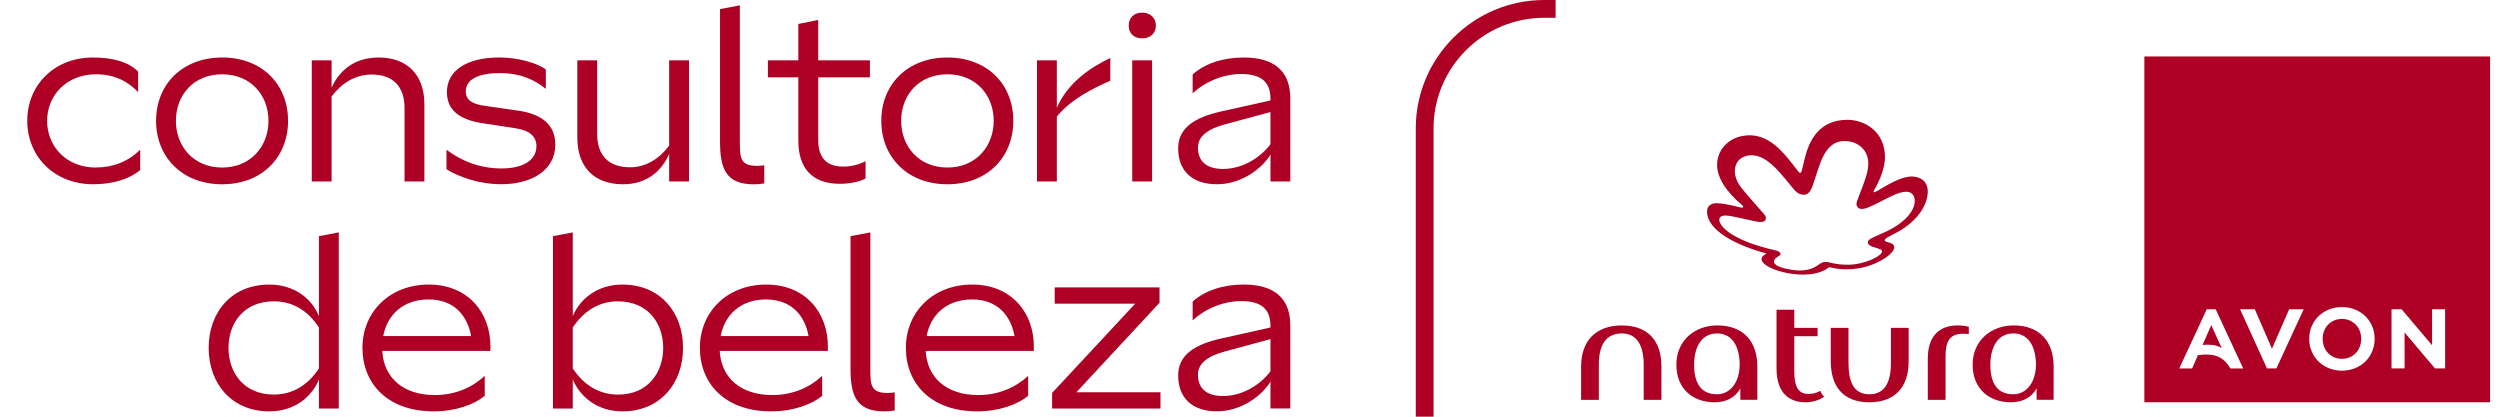
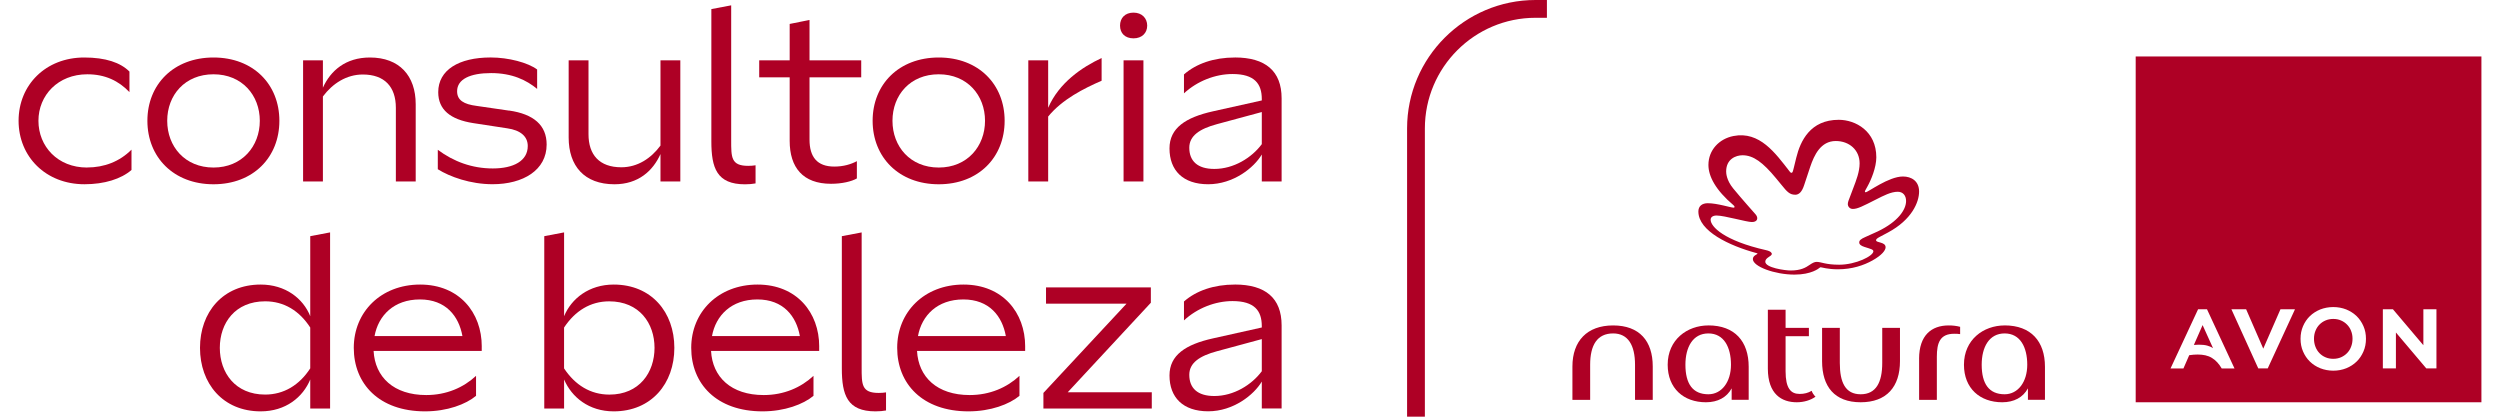
<svg xmlns="http://www.w3.org/2000/svg" width="192" height="32" viewBox="0 0 192 32" fill="none">
-   <path d="M7.353 12.867C5.087 12.867 3.618 11.236 3.618 9.277C3.618 7.318 5.122 5.705 7.371 5.705C8.743 5.705 9.783 6.208 10.609 7.073V5.497C9.917 4.805 8.782 4.416 7.134 4.416C4.181 4.416 2.094 6.519 2.094 9.275C2.094 12.031 4.181 14.15 7.153 14.15C8.689 14.15 9.964 13.745 10.766 13.055V11.493C9.861 12.402 8.679 12.863 7.353 12.863V12.867Z" fill="#AE0025" />
-   <path d="M17.064 4.416C14.002 4.416 11.987 6.482 11.987 9.277C11.987 12.072 13.999 14.152 17.064 14.152C20.129 14.152 22.123 12.068 22.123 9.277C22.123 6.486 20.129 4.416 17.064 4.416ZM17.064 12.867C14.871 12.867 13.509 11.252 13.509 9.277C13.509 7.302 14.871 5.705 17.064 5.705C19.258 5.705 20.619 7.32 20.619 9.277C20.619 11.234 19.258 12.867 17.064 12.867Z" fill="#AE0025" />
-   <path d="M29.077 4.416C27.209 4.416 26.049 5.432 25.466 6.735V4.634H23.944V13.936H25.466V7.409C26.212 6.41 27.281 5.722 28.531 5.722C30.199 5.722 31.068 6.665 31.068 8.278V13.936H32.593V8.006C32.593 5.813 31.34 4.416 29.075 4.416H29.077Z" fill="#AE0025" />
-   <path d="M39.763 8.496L37.276 8.134C36.279 8.006 35.773 7.697 35.773 7.009C35.773 6.082 36.77 5.613 38.385 5.613C39.999 5.613 41.103 6.154 41.919 6.828V5.337C41.211 4.809 39.727 4.414 38.35 4.414C35.903 4.414 34.323 5.376 34.323 7.079C34.323 8.42 35.25 9.18 37.007 9.454L39.618 9.854C40.652 9.998 41.198 10.488 41.198 11.213C41.198 12.356 40.109 12.937 38.514 12.937C36.92 12.937 35.505 12.41 34.29 11.504V12.997C35.217 13.578 36.79 14.148 38.496 14.148C40.852 14.148 42.648 13.061 42.648 11.102C42.648 9.615 41.651 8.762 39.767 8.49L39.763 8.496Z" fill="#AE0025" />
-   <path d="M51.392 4.634V11.18C50.669 12.159 49.635 12.847 48.385 12.847C46.698 12.847 45.864 11.887 45.864 10.309V4.634H44.339V10.562C44.339 12.739 45.536 14.152 47.857 14.152C49.688 14.152 50.813 13.12 51.392 11.833V13.936H52.916V4.634H51.392Z" fill="#AE0025" />
-   <path d="M66.809 5.94V4.634H62.838V1.532L61.313 1.839V4.632H58.974V5.938H61.313V10.816C61.313 12.865 62.331 14.115 64.488 14.115C65.334 14.115 66.074 13.936 66.475 13.703V12.377C66.018 12.62 65.439 12.793 64.741 12.793C63.419 12.793 62.838 12.049 62.838 10.725V5.94H66.809Z" fill="#AE0025" />
-   <path d="M72.764 4.416C69.699 4.416 67.684 6.482 67.684 9.277C67.684 12.072 69.697 14.152 72.764 14.152C75.831 14.152 77.822 12.068 77.822 9.277C77.822 6.486 75.826 4.416 72.764 4.416ZM72.764 12.867C70.57 12.867 69.209 11.252 69.209 9.277C69.209 7.302 70.57 5.705 72.764 5.705C74.957 5.705 76.317 7.32 76.317 9.277C76.317 11.234 74.957 12.867 72.764 12.867Z" fill="#AE0025" />
-   <path d="M81.165 8.278V4.634H79.641V13.936H81.165V8.95C82.247 7.625 83.919 6.789 85.27 6.2V4.457C83.748 5.166 81.997 6.36 81.165 8.278Z" fill="#AE0025" />
-   <path d="M87.719 0.97C87.066 0.97 86.685 1.386 86.685 1.967C86.685 2.548 87.066 2.945 87.719 2.945C88.372 2.945 88.772 2.529 88.772 1.967C88.772 1.405 88.372 0.97 87.719 0.97ZM86.957 4.634V13.936H88.481V4.634H86.957Z" fill="#AE0025" />
-   <path d="M95.505 4.416C93.896 4.416 92.541 4.886 91.596 5.716V7.168C92.613 6.227 93.999 5.685 95.324 5.685C97.011 5.685 97.573 6.428 97.573 7.607V7.714L93.82 8.55C91.717 9.02 90.484 9.835 90.484 11.396C90.484 13.081 91.515 14.15 93.456 14.15C95.396 14.15 96.974 12.882 97.573 11.866V13.934H99.095V7.551C99.095 5.45 97.845 4.414 95.505 4.414V4.416ZM97.573 11.071C96.792 12.121 95.415 12.974 93.927 12.974C92.621 12.974 92.004 12.356 92.004 11.343C92.004 10.437 92.784 9.893 94.146 9.53L97.573 8.604V11.071Z" fill="#AE0025" />
-   <path d="M58.694 12.694V14.086C58.459 14.13 58.191 14.155 57.88 14.155C56.803 14.155 56.154 13.841 55.779 13.273C55.404 12.707 55.299 11.88 55.299 10.857V0.698L56.821 0.41V10.762C56.821 12.086 56.809 12.737 58.131 12.737C58.343 12.737 58.527 12.721 58.691 12.694H58.694Z" fill="#AE0025" />
-   <path d="M24.494 18.138V24.284C23.95 22.923 22.591 21.854 20.685 21.854C17.785 21.854 16.026 23.975 16.026 26.715C16.026 29.454 17.785 31.592 20.685 31.592C22.609 31.592 23.931 30.503 24.494 29.145V31.374H26.018V17.848L24.494 18.138ZM24.494 28.29C23.66 29.578 22.463 30.303 21.031 30.303C18.727 30.303 17.548 28.616 17.548 26.713C17.548 24.809 18.727 23.141 21.031 23.141C22.481 23.141 23.66 23.866 24.494 25.154V28.29Z" fill="#AE0025" />
-   <path d="M37.666 26.604C37.666 24.012 35.944 21.854 32.932 21.854C29.921 21.854 27.837 23.957 27.837 26.715C27.837 29.473 29.777 31.592 33.312 31.592C35.015 31.592 36.446 31.05 37.227 30.4V28.865C36.267 29.761 34.955 30.34 33.404 30.34C30.902 30.34 29.468 28.962 29.359 26.95H37.664V26.604H37.666ZM29.433 25.808C29.721 24.229 30.92 22.997 32.916 22.997C34.912 22.997 35.907 24.284 36.181 25.808H29.433Z" fill="#AE0025" />
-   <path d="M47.798 21.854C45.913 21.854 44.551 22.923 43.989 24.284V17.848L42.467 18.138V31.374H43.989V29.145C44.57 30.505 45.894 31.592 47.798 31.592C50.7 31.592 52.457 29.45 52.457 26.715C52.457 23.979 50.7 21.854 47.798 21.854ZM47.47 30.305C46.02 30.305 44.842 29.58 43.987 28.293V25.155C44.84 23.868 46.018 23.143 47.452 23.143C49.771 23.143 50.934 24.83 50.934 26.715C50.934 28.599 49.773 30.305 47.47 30.305Z" fill="#AE0025" />
-   <path d="M82.669 30.124L89.052 23.25V22.072H81V23.322H87.184L80.801 30.177V31.374H89.124V30.124H82.667H82.669Z" fill="#AE0025" />
-   <path d="M63.581 26.604C63.581 24.012 61.859 21.854 58.848 21.854C55.837 21.854 53.752 23.957 53.752 26.715C53.752 29.473 55.693 31.592 59.227 31.592C60.93 31.592 62.362 31.05 63.143 30.4V28.865C62.183 29.761 60.871 30.34 59.32 30.34C56.817 30.34 55.384 28.962 55.274 26.95H63.579V26.604H63.581ZM55.349 25.808C55.637 24.229 56.836 22.997 58.831 22.997C60.827 22.997 61.822 24.284 62.096 25.808H55.349Z" fill="#AE0025" />
-   <path d="M79.4 26.604C79.4 24.012 77.678 21.854 74.667 21.854C71.655 21.854 69.571 23.957 69.571 26.715C69.571 29.473 71.511 31.592 75.046 31.592C76.749 31.592 78.181 31.05 78.961 30.4V28.865C78.001 29.761 76.689 30.34 75.138 30.34C72.636 30.34 71.202 28.962 71.093 26.95H79.398V26.604H79.4ZM71.167 25.808C71.456 24.229 72.654 22.997 74.65 22.997C76.646 22.997 77.641 24.284 77.915 25.808H71.167Z" fill="#AE0025" />
-   <path d="M95.505 21.854C93.896 21.854 92.541 22.323 91.596 23.154V24.606C92.613 23.664 93.999 23.123 95.324 23.123C97.011 23.123 97.573 23.866 97.573 25.044V25.151L93.82 25.988C91.717 26.457 90.484 27.273 90.484 28.834C90.484 30.519 91.515 31.588 93.456 31.588C95.396 31.588 96.974 30.319 97.573 29.304V31.372H99.095V24.989C99.095 22.888 97.845 21.852 95.505 21.852V21.854ZM97.573 28.511C96.792 29.561 95.415 30.414 93.927 30.414C92.621 30.414 92.004 29.796 92.004 28.783C92.004 27.876 92.784 27.333 94.146 26.97L97.573 26.043V28.511Z" fill="#AE0025" />
-   <path d="M68.714 30.132V31.524C68.479 31.567 68.212 31.592 67.9 31.592C66.823 31.592 66.174 31.279 65.8 30.711C65.425 30.144 65.32 29.318 65.32 28.294V18.138L66.842 17.85V28.202C66.842 29.526 66.829 30.177 68.152 30.177C68.364 30.177 68.547 30.161 68.712 30.134L68.714 30.132Z" fill="#AE0025" />
-   <path d="M169.826 24.966L169.157 26.49C169.299 26.478 169.427 26.472 169.546 26.472C169.791 26.472 170.006 26.494 170.181 26.542C170.36 26.589 170.508 26.655 170.628 26.739L169.826 24.966ZM181.227 25.403C181.155 25.219 181.052 25.061 180.916 24.925C180.786 24.793 180.636 24.69 180.45 24.61C180.277 24.534 180.08 24.494 179.863 24.494C179.647 24.494 179.443 24.535 179.27 24.61C179.085 24.688 178.935 24.793 178.805 24.925C178.675 25.055 178.572 25.213 178.494 25.407C178.418 25.596 178.38 25.8 178.38 26.014C178.38 26.229 178.418 26.439 178.494 26.634C178.57 26.83 178.673 26.989 178.805 27.125C178.937 27.261 179.093 27.368 179.27 27.442C179.443 27.518 179.645 27.557 179.863 27.557C180.082 27.557 180.277 27.516 180.45 27.442C180.626 27.366 180.784 27.259 180.916 27.125C181.052 26.987 181.159 26.822 181.227 26.637C181.303 26.447 181.34 26.237 181.34 26.014C181.34 25.792 181.303 25.596 181.227 25.405V25.403ZM181.227 25.403C181.155 25.219 181.052 25.061 180.916 24.925C180.786 24.793 180.636 24.69 180.45 24.61C180.277 24.534 180.08 24.494 179.863 24.494C179.647 24.494 179.443 24.535 179.27 24.61C179.085 24.688 178.935 24.793 178.805 24.925C178.675 25.055 178.572 25.213 178.494 25.407C178.418 25.596 178.38 25.8 178.38 26.014C178.38 26.229 178.418 26.439 178.494 26.634C178.57 26.83 178.673 26.989 178.805 27.125C178.937 27.261 179.093 27.368 179.27 27.442C179.443 27.518 179.645 27.557 179.863 27.557C180.082 27.557 180.277 27.516 180.45 27.442C180.626 27.366 180.784 27.259 180.916 27.125C181.052 26.987 181.159 26.822 181.227 26.637C181.303 26.447 181.34 26.237 181.34 26.014C181.34 25.792 181.303 25.596 181.227 25.405V25.403ZM164.687 4.338V30.894H191.239V4.338H164.687ZM171.295 28.299C171.186 28.113 171.07 27.953 170.945 27.819C170.819 27.685 170.685 27.576 170.537 27.485C170.387 27.392 170.222 27.331 170.043 27.289C169.863 27.248 169.664 27.228 169.449 27.228C169.346 27.228 169.243 27.232 169.134 27.24C169.029 27.246 168.914 27.259 168.799 27.279L168.354 28.299H167.363L169.478 23.753H170.164L172.277 28.299H171.293H171.295ZM176.893 23.815L174.827 28.294H174.104L174.092 28.27L172.039 23.753H173.169L174.486 26.776L175.806 23.753H176.918L176.889 23.817L176.893 23.815ZM182.181 26.991C182.051 27.294 181.876 27.557 181.655 27.767C181.435 27.983 181.167 28.157 180.86 28.282C180.549 28.406 180.214 28.468 179.863 28.468C179.513 28.468 179.171 28.404 178.865 28.282C178.553 28.157 178.286 27.983 178.065 27.767C177.845 27.553 177.67 27.294 177.54 26.991C177.41 26.698 177.349 26.371 177.349 26.018C177.349 25.666 177.412 25.345 177.54 25.05C177.67 24.748 177.843 24.496 178.065 24.278C178.288 24.064 178.556 23.891 178.865 23.765C179.173 23.646 179.509 23.582 179.863 23.582C180.218 23.582 180.549 23.646 180.856 23.765C181.165 23.891 181.431 24.064 181.655 24.278C181.878 24.498 182.051 24.75 182.181 25.05C182.31 25.345 182.372 25.67 182.372 26.018C182.372 26.367 182.31 26.698 182.181 26.991ZM187.785 28.294H187.013L186.996 28.282L184.673 25.535V28.294H183.67V23.753H184.446L184.459 23.769L186.782 26.513V23.753H187.785V28.294ZM180.916 24.925C180.786 24.793 180.636 24.69 180.45 24.61C180.277 24.534 180.08 24.494 179.863 24.494C179.647 24.494 179.443 24.535 179.27 24.61C179.085 24.688 178.935 24.793 178.805 24.925C178.675 25.055 178.572 25.213 178.494 25.407C178.418 25.596 178.38 25.8 178.38 26.014C178.38 26.229 178.418 26.439 178.494 26.634C178.57 26.83 178.673 26.989 178.805 27.125C178.937 27.261 179.093 27.368 179.27 27.442C179.443 27.518 179.645 27.557 179.863 27.557C180.082 27.557 180.277 27.516 180.45 27.442C180.626 27.366 180.784 27.259 180.916 27.125C181.052 26.987 181.159 26.822 181.227 26.637C181.303 26.447 181.34 26.237 181.34 26.014C181.34 25.792 181.303 25.596 181.227 25.405C181.155 25.221 181.052 25.063 180.916 24.927V24.925Z" fill="#AE0025" />
-   <path d="M124.553 24.993C122.551 24.993 121.429 26.194 121.429 28.144V30.709H122.79V28.01C122.79 26.515 123.324 25.607 124.553 25.607C125.703 25.607 126.236 26.515 126.236 28.01V30.709H127.598V28.144C127.598 26.194 126.582 24.993 124.553 24.993Z" fill="#AE0025" />
-   <path d="M131.87 24.993C130.24 24.993 128.745 26.089 128.745 28.01C128.745 29.827 129.973 30.894 131.682 30.894C132.591 30.894 133.285 30.519 133.658 29.825V30.706H134.965V28.169C134.965 26.218 133.896 24.991 131.868 24.991L131.87 24.993ZM131.87 30.28C130.669 30.28 130.107 29.479 130.107 28.01C130.107 26.676 130.667 25.607 131.87 25.607C133.073 25.607 133.606 26.676 133.606 28.01C133.606 29.345 132.885 30.28 131.87 30.28Z" fill="#AE0025" />
-   <path d="M145.223 27.876C145.223 29.372 144.743 30.28 143.567 30.28C142.391 30.28 141.964 29.372 141.964 27.876V25.178H140.603V27.742C140.603 29.693 141.565 30.894 143.567 30.894C145.569 30.894 146.584 29.693 146.584 27.742V25.178H145.223V27.876Z" fill="#AE0025" />
-   <path d="M154.624 24.993C152.994 24.993 151.499 26.089 151.499 28.01C151.499 29.827 152.727 30.894 154.436 30.894C155.344 30.894 156.039 30.519 156.411 29.825V30.706H157.719V28.169C157.719 26.218 156.65 24.991 154.621 24.991L154.624 24.993ZM154.624 30.28C153.423 30.28 152.86 29.479 152.86 28.01C152.86 26.676 153.421 25.607 154.624 25.607C155.826 25.607 156.36 26.676 156.36 28.01C156.36 29.345 155.639 30.28 154.624 30.28Z" fill="#AE0025" />
-   <path d="M148.055 27.557V30.709H149.417V27.396C149.417 26.328 149.657 25.633 150.751 25.633C150.885 25.633 151.046 25.633 151.204 25.66V25.1C150.91 25.02 150.617 24.993 150.323 24.993C149.015 24.993 148.053 25.741 148.053 27.557H148.055Z" fill="#AE0025" />
-   <path d="M138.869 30.253C138.201 30.253 137.8 29.827 137.8 28.517V25.819H139.59V25.178H137.8V23.79H136.438V28.303C136.438 30.278 137.507 30.894 138.654 30.894C139.215 30.894 139.723 30.733 140.096 30.468C139.962 30.334 139.855 30.173 139.802 30.014C139.534 30.175 139.241 30.255 138.867 30.255L138.869 30.253Z" fill="#AE0025" />
-   <path d="M144.768 12.078C144.768 12.865 144.368 13.819 144.086 14.323C143.929 14.604 143.89 14.667 143.89 14.711C143.89 14.742 143.909 14.766 143.946 14.766C144.135 14.766 145.709 13.555 146.813 13.555C147.46 13.555 148.053 13.899 148.053 14.711C148.053 15.522 147.501 16.871 145.664 17.856C145.532 17.926 145.256 18.072 145.062 18.175C144.815 18.307 144.749 18.371 144.749 18.453C144.749 18.661 145.48 18.562 145.48 18.991C145.48 19.219 145.202 19.596 144.471 20.004C143.804 20.377 142.914 20.682 141.81 20.682C141.023 20.682 140.582 20.527 140.498 20.527C140.465 20.527 140.44 20.538 140.405 20.569C140.36 20.608 139.795 21.09 138.483 21.09C136.976 21.09 135.287 20.472 135.287 19.897C135.287 19.617 135.641 19.539 135.641 19.479C135.641 19.454 135.6 19.446 135.581 19.442C133.476 18.873 131.101 17.753 131.101 16.241C131.101 15.823 131.396 15.607 131.822 15.607C132.562 15.607 133.585 15.948 133.808 15.948C133.861 15.948 133.882 15.92 133.882 15.889C133.882 15.848 133.849 15.802 133.785 15.749C132.436 14.604 131.874 13.549 131.874 12.667C131.874 11.526 132.698 10.663 133.791 10.447C135.808 10.049 137.023 11.771 138.098 13.153C138.129 13.193 138.183 13.273 138.251 13.273C138.333 13.273 138.354 13.193 138.43 12.89C138.504 12.587 138.527 12.492 138.621 12.105C138.937 10.826 139.695 9.201 141.884 9.201C143.173 9.201 144.768 10.072 144.768 12.08V12.078ZM138.529 14.954C138.121 14.954 137.907 14.725 137.491 14.206C137.425 14.124 137.136 13.775 137.062 13.687C136.057 12.472 135.326 11.924 134.494 11.924C133.991 11.924 133.235 12.206 133.235 13.166C133.235 13.291 133.252 13.829 133.773 14.468C134.438 15.279 135.4 16.352 135.487 16.453C135.577 16.556 135.625 16.665 135.622 16.762C135.622 16.816 135.606 17.052 135.204 17.052C134.803 17.052 133.099 16.552 132.5 16.552C132.222 16.552 132.043 16.672 132.043 16.875C132.043 17.403 133.07 18.484 136.302 19.213C136.708 19.304 136.743 19.45 136.743 19.5C136.743 19.689 136.24 19.776 136.24 20.097C136.24 20.566 137.758 20.774 138.195 20.774C138.97 20.774 139.351 20.548 139.639 20.348C139.886 20.179 140.026 20.113 140.191 20.113C140.537 20.113 140.862 20.33 141.915 20.33C143.196 20.33 144.541 19.66 144.541 19.298C144.541 19.155 144.329 19.118 143.851 18.962C143.6 18.88 143.456 18.776 143.456 18.62C143.456 18.463 143.577 18.352 143.94 18.196C144.327 18.027 144.603 17.903 144.889 17.767C146.446 17.017 147.05 16.101 147.054 15.44C147.056 15.015 146.813 14.727 146.415 14.727C145.892 14.727 145.318 15.03 144.757 15.314C143.709 15.845 143.328 16.047 142.961 16.047C142.702 16.047 142.58 15.825 142.578 15.693C142.578 15.617 142.591 15.53 142.624 15.436C142.759 15.069 142.854 14.824 143.003 14.432C143.221 13.856 143.484 13.197 143.484 12.544C143.484 11.524 142.694 10.83 141.653 10.83C140.49 10.83 139.993 11.926 139.697 12.797C139.616 13.036 139.309 13.963 139.217 14.243C139.054 14.729 138.838 14.958 138.527 14.958L138.529 14.954Z" fill="#AE0025" />
-   <path d="M119.47 1.366V0H118.599C113.157 0 108.731 4.426 108.731 9.866V32H110.096V9.866C110.096 5.178 113.909 1.366 118.597 1.366H119.47Z" fill="#AE0025" />
+   <path d="M6.686 12.867C4.42 12.867 2.952 11.236 2.952 9.277C2.952 7.318 4.455 5.705 6.705 5.705C8.076 5.705 9.116 6.208 9.942 7.073V5.497C9.25 4.805 8.115 4.416 6.468 4.416C3.514 4.416 1.427 6.519 1.427 9.275C1.427 12.031 3.514 14.15 6.486 14.15C8.023 14.15 9.298 13.745 10.099 13.055V11.493C9.195 12.402 8.012 12.863 6.686 12.863V12.867Z" fill="#AE0025" />
+   <path d="M16.398 4.416C13.335 4.416 11.32 6.482 11.32 9.277C11.32 12.072 13.333 14.152 16.398 14.152C19.462 14.152 21.456 12.068 21.456 9.277C21.456 6.486 19.462 4.416 16.398 4.416ZM16.398 12.867C14.204 12.867 12.842 11.252 12.842 9.277C12.842 7.302 14.204 5.705 16.398 5.705C18.591 5.705 19.953 7.32 19.953 9.277C19.953 11.234 18.591 12.867 16.398 12.867Z" fill="#AE0025" />
+   <path d="M28.41 4.416C26.542 4.416 25.382 5.432 24.799 6.735V4.634H23.277V13.936H24.799V7.409C25.545 6.41 26.614 5.722 27.864 5.722C29.532 5.722 30.402 6.665 30.402 8.278V13.936H31.926V8.006C31.926 5.813 30.674 4.416 28.408 4.416H28.41Z" fill="#AE0025" />
+   <path d="M39.096 8.496L36.61 8.134C35.613 8.006 35.106 7.697 35.106 7.009C35.106 6.082 36.103 5.613 37.718 5.613C39.333 5.613 40.437 6.154 41.252 6.828V5.337C40.544 4.809 39.061 4.414 37.683 4.414C35.236 4.414 33.656 5.376 33.656 7.079C33.656 8.42 34.583 9.18 36.34 9.454L38.952 9.854C39.986 9.998 40.532 10.488 40.532 11.213C40.532 12.356 39.442 12.937 37.848 12.937C36.253 12.937 34.838 12.41 33.623 11.504V12.997C34.55 13.578 36.124 14.148 37.829 14.148C40.185 14.148 41.982 13.061 41.982 11.102C41.982 9.615 40.985 8.762 39.1 8.49L39.096 8.496Z" fill="#AE0025" />
+   <path d="M50.725 4.634V11.18C50.002 12.159 48.968 12.847 47.718 12.847C46.031 12.847 45.197 11.887 45.197 10.309V4.634H43.673V10.562C43.673 12.739 44.869 14.152 47.191 14.152C49.022 14.152 50.146 13.12 50.725 11.833V13.936H52.249V4.634H50.725Z" fill="#AE0025" />
+   <path d="M66.142 5.94V4.634H62.171V1.532L60.647 1.839V4.632H58.307V5.938H60.647V10.816C60.647 12.865 61.664 14.115 63.821 14.115C64.667 14.115 65.407 13.936 65.808 13.703V12.377C65.351 12.62 64.772 12.793 64.074 12.793C62.752 12.793 62.171 12.049 62.171 10.725V5.94H66.142Z" fill="#AE0025" />
+   <path d="M72.097 4.416C69.032 4.416 67.018 6.482 67.018 9.277C67.018 12.072 69.03 14.152 72.097 14.152C75.164 14.152 77.156 12.068 77.156 9.277C77.156 6.486 75.16 4.416 72.097 4.416ZM72.097 12.867C69.903 12.867 68.542 11.252 68.542 9.277C68.542 7.302 69.903 5.705 72.097 5.705C74.29 5.705 75.65 7.32 75.65 9.277C75.65 11.234 74.29 12.867 72.097 12.867Z" fill="#AE0025" />
+   <path d="M80.499 8.278V4.634H78.974V13.936H80.499V8.95C81.58 7.625 83.252 6.789 84.604 6.2V4.457C83.082 5.166 81.331 6.36 80.499 8.278Z" fill="#AE0025" />
+   <path d="M87.053 0.97C86.4 0.97 86.019 1.386 86.019 1.967C86.019 2.548 86.4 2.945 87.053 2.945C87.706 2.945 88.105 2.529 88.105 1.967C88.105 1.405 87.706 0.97 87.053 0.97ZM86.29 4.634V13.936H87.815V4.634H86.29Z" fill="#AE0025" />
+   <path d="M94.838 4.416C93.23 4.416 91.874 4.886 90.929 5.716V7.168C91.947 6.227 93.333 5.685 94.657 5.685C96.344 5.685 96.906 6.428 96.906 7.607V7.714L93.153 8.55C91.051 9.02 89.817 9.835 89.817 11.396C89.817 13.081 90.849 14.15 92.789 14.15C94.729 14.15 96.307 12.882 96.906 11.866V13.934H98.428V7.551C98.428 5.45 97.178 4.414 94.838 4.414V4.416ZM96.906 11.071C96.126 12.121 94.748 12.974 93.261 12.974C91.955 12.974 91.337 12.356 91.337 11.343C91.337 10.437 92.118 9.893 93.479 9.53L96.906 8.604V11.071Z" fill="#AE0025" />
+   <path d="M58.027 12.694V14.086C57.792 14.13 57.524 14.155 57.213 14.155C56.136 14.155 55.487 13.841 55.112 13.273C54.737 12.707 54.632 11.88 54.632 10.857V0.698L56.155 0.41V10.762C56.155 12.086 56.142 12.737 57.465 12.737C57.677 12.737 57.86 12.721 58.025 12.694H58.027Z" fill="#AE0025" />
+   <path d="M23.827 18.138V24.284C23.283 22.923 21.924 21.854 20.019 21.854C17.119 21.854 15.36 23.975 15.36 26.715C15.36 29.454 17.119 31.592 20.019 31.592C21.942 31.592 23.265 30.503 23.827 29.145V31.374H25.351V17.848L23.827 18.138ZM23.827 28.29C22.993 29.578 21.796 30.303 20.365 30.303C18.06 30.303 16.882 28.616 16.882 26.713C16.882 24.809 18.06 23.141 20.365 23.141C21.815 23.141 22.993 23.866 23.827 25.154V28.29Z" fill="#AE0025" />
+   <path d="M36.999 26.604C36.999 24.012 35.277 21.854 32.266 21.854C29.255 21.854 27.17 23.957 27.17 26.715C27.17 29.473 29.11 31.592 32.645 31.592C34.348 31.592 35.78 31.05 36.56 30.4V28.865C35.6 29.761 34.288 30.34 32.737 30.34C30.235 30.34 28.801 28.962 28.692 26.95H36.997V26.604H36.999ZM28.766 25.808C29.055 24.229 30.253 22.997 32.249 22.997C34.245 22.997 35.24 24.284 35.514 25.808H28.766Z" fill="#AE0025" />
+   <path d="M47.131 21.854C45.246 21.854 43.885 22.923 43.322 24.284V17.848L41.8 18.138V31.374H43.322V29.145C43.903 30.505 45.228 31.592 47.131 31.592C50.033 31.592 51.79 29.45 51.79 26.715C51.79 23.979 50.033 21.854 47.131 21.854ZM46.803 30.305C45.353 30.305 44.175 29.58 43.32 28.293V25.155C44.173 23.868 45.351 23.143 46.785 23.143C49.104 23.143 50.268 24.83 50.268 26.715C50.268 28.599 49.106 30.305 46.803 30.305Z" fill="#AE0025" />
+   <path d="M82.002 30.124L88.385 23.25V22.072H80.334V23.322H86.517L80.134 30.177V31.374H88.457V30.124H82H82.002Z" fill="#AE0025" />
+   <path d="M62.915 26.604C62.915 24.012 61.193 21.854 58.181 21.854C55.17 21.854 53.086 23.957 53.086 26.715C53.086 29.473 55.026 31.592 58.56 31.592C60.264 31.592 61.695 31.05 62.476 30.4V28.865C61.516 29.761 60.204 30.34 58.653 30.34C56.151 30.34 54.717 28.962 54.608 26.95H62.913V26.604H62.915ZM54.682 25.808C54.97 24.229 56.169 22.997 58.165 22.997C60.161 22.997 61.156 24.284 61.43 25.808H54.682Z" fill="#AE0025" />
+   <path d="M78.733 26.604C78.733 24.012 77.011 21.854 74 21.854C70.989 21.854 68.904 23.957 68.904 26.715C68.904 29.473 70.845 31.592 74.379 31.592C76.082 31.592 77.514 31.05 78.295 30.4V28.865C77.335 29.761 76.023 30.34 74.472 30.34C71.969 30.34 70.536 28.962 70.427 26.95H78.731V26.604H78.733ZM70.501 25.808C70.789 24.229 71.988 22.997 73.984 22.997C75.98 22.997 76.974 24.284 77.248 25.808H70.501Z" fill="#AE0025" />
+   <path d="M94.838 21.854C93.23 21.854 91.874 22.323 90.929 23.154V24.606C91.947 23.664 93.333 23.123 94.657 23.123C96.344 23.123 96.906 23.866 96.906 25.044V25.151L93.153 25.988C91.051 26.457 89.817 27.273 89.817 28.834C89.817 30.519 90.849 31.588 92.789 31.588C94.729 31.588 96.307 30.319 96.906 29.304V31.372H98.428V24.989C98.428 22.888 97.178 21.852 94.838 21.852V21.854ZM96.906 28.511C96.126 29.561 94.748 30.414 93.261 30.414C91.955 30.414 91.337 29.796 91.337 28.783C91.337 27.876 92.118 27.333 93.479 26.97L96.906 26.043V28.511Z" fill="#AE0025" />
+   <path d="M68.047 30.132V31.524C67.813 31.567 67.545 31.592 67.234 31.592C66.157 31.592 65.508 31.279 65.133 30.711C64.758 30.144 64.653 29.318 64.653 28.294V18.138L66.175 17.85V28.202C66.175 29.526 66.163 30.177 67.485 30.177C67.697 30.177 67.881 30.161 68.045 30.134L68.047 30.132Z" fill="#AE0025" />
+   <path d="M169.16 24.966L168.49 26.49C168.632 26.478 168.76 26.472 168.88 26.472C169.125 26.472 169.339 26.494 169.514 26.542C169.693 26.589 169.841 26.655 169.961 26.739L169.16 24.966ZM180.56 25.403C180.488 25.219 180.385 25.061 180.249 24.925C180.12 24.793 179.969 24.69 179.784 24.61C179.611 24.534 179.413 24.494 179.197 24.494C178.981 24.494 178.777 24.535 178.604 24.61C178.418 24.688 178.268 24.793 178.138 24.925C178.008 25.055 177.905 25.213 177.827 25.407C177.751 25.596 177.714 25.8 177.714 26.014C177.714 26.229 177.751 26.439 177.827 26.634C177.903 26.83 178.006 26.989 178.138 27.125C178.27 27.261 178.426 27.368 178.604 27.442C178.777 27.518 178.978 27.557 179.197 27.557C179.415 27.557 179.611 27.516 179.784 27.442C179.959 27.366 180.118 27.259 180.249 27.125C180.385 26.987 180.492 26.822 180.56 26.637C180.637 26.447 180.674 26.237 180.674 26.014C180.674 25.792 180.637 25.596 180.56 25.405V25.403ZM180.56 25.403C180.488 25.219 180.385 25.061 180.249 24.925C180.12 24.793 179.969 24.69 179.784 24.61C179.611 24.534 179.413 24.494 179.197 24.494C178.981 24.494 178.777 24.535 178.604 24.61C178.418 24.688 178.268 24.793 178.138 24.925C178.008 25.055 177.905 25.213 177.827 25.407C177.751 25.596 177.714 25.8 177.714 26.014C177.714 26.229 177.751 26.439 177.827 26.634C177.903 26.83 178.006 26.989 178.138 27.125C178.27 27.261 178.426 27.368 178.604 27.442C178.777 27.518 178.978 27.557 179.197 27.557C179.415 27.557 179.611 27.516 179.784 27.442C179.959 27.366 180.118 27.259 180.249 27.125C180.385 26.987 180.492 26.822 180.56 26.637C180.637 26.447 180.674 26.237 180.674 26.014C180.674 25.792 180.637 25.596 180.56 25.405V25.403ZM164.021 4.338V30.894H190.573V4.338H164.021ZM170.628 28.299C170.519 28.113 170.404 27.953 170.278 27.819C170.153 27.685 170.019 27.576 169.87 27.485C169.72 27.392 169.555 27.331 169.376 27.289C169.197 27.248 168.997 27.228 168.783 27.228C168.68 27.228 168.577 27.232 168.468 27.24C168.363 27.246 168.247 27.259 168.132 27.279L167.687 28.299H166.696L168.812 23.753H169.498L171.611 28.299H170.626H170.628ZM176.227 23.815L174.161 28.294H173.438L173.425 28.27L171.372 23.753H172.503L173.819 26.776L175.139 23.753H176.251L176.223 23.817L176.227 23.815ZM181.514 26.991C181.384 27.294 181.209 27.557 180.989 27.767C180.768 27.983 180.501 28.157 180.194 28.282C179.883 28.406 179.547 28.468 179.197 28.468C178.847 28.468 178.505 28.404 178.198 28.282C177.887 28.157 177.619 27.983 177.399 27.767C177.178 27.553 177.003 27.294 176.873 26.991C176.744 26.698 176.682 26.371 176.682 26.018C176.682 25.666 176.746 25.345 176.873 25.05C177.003 24.748 177.176 24.496 177.399 24.278C177.621 24.064 177.889 23.891 178.198 23.765C178.507 23.646 178.843 23.582 179.197 23.582C179.551 23.582 179.883 23.646 180.19 23.765C180.499 23.891 180.764 24.064 180.989 24.278C181.211 24.498 181.384 24.75 181.514 25.05C181.644 25.345 181.706 25.67 181.706 26.018C181.706 26.367 181.644 26.698 181.514 26.991ZM187.119 28.294H186.346L186.33 28.282L184.006 25.535V28.294H183.003V23.753H183.78L183.792 23.769L186.115 26.513V23.753H187.119V28.294ZM180.249 24.925C180.12 24.793 179.969 24.69 179.784 24.61C179.611 24.534 179.413 24.494 179.197 24.494C178.981 24.494 178.777 24.535 178.604 24.61C178.418 24.688 178.268 24.793 178.138 24.925C178.008 25.055 177.905 25.213 177.827 25.407C177.751 25.596 177.714 25.8 177.714 26.014C177.714 26.229 177.751 26.439 177.827 26.634C177.903 26.83 178.006 26.989 178.138 27.125C178.27 27.261 178.426 27.368 178.604 27.442C178.777 27.518 178.978 27.557 179.197 27.557C179.415 27.557 179.611 27.516 179.784 27.442C179.959 27.366 180.118 27.259 180.249 27.125C180.385 26.987 180.492 26.822 180.56 26.637C180.637 26.447 180.674 26.237 180.674 26.014C180.674 25.792 180.637 25.596 180.56 25.405C180.488 25.221 180.385 25.063 180.249 24.927V24.925Z" fill="#AE0025" />
+   <path d="M123.887 24.993C121.885 24.993 120.762 26.194 120.762 28.144V30.709H122.124V28.01C122.124 26.515 122.657 25.607 123.887 25.607C125.036 25.607 125.57 26.515 125.57 28.01V30.709H126.931V28.144C126.931 26.194 125.916 24.993 123.887 24.993Z" fill="#AE0025" />
+   <path d="M131.203 24.993C129.574 24.993 128.078 26.089 128.078 28.01C128.078 29.827 129.306 30.894 131.016 30.894C131.924 30.894 132.618 30.519 132.991 29.825V30.706H134.299V28.169C134.299 26.218 133.23 24.991 131.201 24.991L131.203 24.993ZM131.203 30.28C130.002 30.28 129.44 29.479 129.44 28.01C129.44 26.676 130 25.607 131.203 25.607C132.406 25.607 132.939 26.676 132.939 28.01C132.939 29.345 132.218 30.28 131.203 30.28Z" fill="#AE0025" />
+   <path d="M144.556 27.876C144.556 29.372 144.076 30.28 142.9 30.28C141.724 30.28 141.298 29.372 141.298 27.876V25.178H139.936V27.742C139.936 29.693 140.898 30.894 142.9 30.894C144.902 30.894 145.918 29.693 145.918 27.742V25.178H144.556V27.876Z" fill="#AE0025" />
+   <path d="M153.957 24.993C152.328 24.993 150.832 26.089 150.832 28.01C150.832 29.827 152.06 30.894 153.769 30.894C154.678 30.894 155.372 30.519 155.745 29.825V30.706H157.053V28.169C157.053 26.218 155.984 24.991 153.955 24.991L153.957 24.993ZM153.957 30.28C152.756 30.28 152.194 29.479 152.194 28.01C152.194 26.676 152.754 25.607 153.957 25.607C155.16 25.607 155.693 26.676 155.693 28.01C155.693 29.345 154.972 30.28 153.957 30.28Z" fill="#AE0025" />
+   <path d="M147.388 27.557V30.709H148.75V27.396C148.75 26.328 148.991 25.633 150.085 25.633C150.218 25.633 150.379 25.633 150.538 25.66V25.1C150.243 25.02 149.951 24.993 149.656 24.993C148.348 24.993 147.386 25.741 147.386 27.557H147.388Z" fill="#AE0025" />
+   <path d="M138.202 30.253C137.535 30.253 137.133 29.827 137.133 28.517V25.819H138.923V25.178H137.133V23.79H135.771V28.303C135.771 30.278 136.84 30.894 137.988 30.894C138.548 30.894 139.057 30.733 139.43 30.468C139.296 30.334 139.189 30.173 139.135 30.014C138.867 30.175 138.575 30.255 138.2 30.255L138.202 30.253Z" fill="#AE0025" />
+   <path d="M144.101 12.078C144.101 12.865 143.701 13.819 143.419 14.323C143.263 14.604 143.224 14.667 143.224 14.711C143.224 14.742 143.242 14.766 143.279 14.766C143.469 14.766 145.042 13.555 146.146 13.555C146.793 13.555 147.386 13.899 147.386 14.711C147.386 15.522 146.834 16.871 144.997 17.856C144.865 17.926 144.589 18.072 144.396 18.175C144.148 18.307 144.082 18.371 144.082 18.453C144.082 18.661 144.814 18.562 144.814 18.991C144.814 19.219 144.536 19.596 143.804 20.004C143.137 20.377 142.247 20.682 141.143 20.682C140.356 20.682 139.916 20.527 139.831 20.527C139.798 20.527 139.774 20.538 139.739 20.569C139.693 20.608 139.129 21.09 137.817 21.09C136.309 21.09 134.62 20.472 134.62 19.897C134.62 19.617 134.974 19.539 134.974 19.479C134.974 19.454 134.933 19.446 134.915 19.442C132.81 18.873 130.435 17.753 130.435 16.241C130.435 15.823 130.729 15.607 131.156 15.607C131.895 15.607 132.919 15.948 133.141 15.948C133.195 15.948 133.215 15.92 133.215 15.889C133.215 15.848 133.182 15.802 133.119 15.749C131.769 14.604 131.207 13.549 131.207 12.667C131.207 11.526 132.031 10.663 133.125 10.447C135.141 10.049 136.356 11.771 137.432 13.153C137.463 13.193 137.516 13.273 137.584 13.273C137.666 13.273 137.687 13.193 137.763 12.89C137.837 12.587 137.86 12.492 137.955 12.105C138.27 10.826 139.028 9.201 141.217 9.201C142.507 9.201 144.101 10.072 144.101 12.08V12.078ZM137.862 14.954C137.454 14.954 137.24 14.725 136.824 14.206C136.758 14.124 136.47 13.775 136.396 13.687C135.39 12.472 134.659 11.924 133.827 11.924C133.324 11.924 132.569 12.206 132.569 13.166C132.569 13.291 132.585 13.829 133.106 14.468C133.771 15.279 134.733 16.352 134.82 16.453C134.91 16.556 134.958 16.665 134.956 16.762C134.956 16.816 134.939 17.052 134.538 17.052C134.136 17.052 132.433 16.552 131.833 16.552C131.555 16.552 131.376 16.672 131.376 16.875C131.376 17.403 132.404 18.484 135.636 19.213C136.041 19.304 136.076 19.45 136.076 19.5C136.076 19.689 135.574 19.776 135.574 20.097C135.574 20.566 137.092 20.774 137.528 20.774C138.303 20.774 138.684 20.548 138.972 20.348C139.219 20.179 139.36 20.113 139.524 20.113C139.87 20.113 140.196 20.33 141.248 20.33C142.529 20.33 143.874 19.66 143.874 19.298C143.874 19.155 143.662 19.118 143.184 18.962C142.933 18.88 142.789 18.776 142.789 18.62C142.789 18.463 142.91 18.352 143.273 18.196C143.66 18.027 143.936 17.903 144.223 17.767C145.78 17.017 146.383 16.101 146.387 15.44C146.389 15.015 146.146 14.727 145.749 14.727C145.226 14.727 144.651 15.03 144.091 15.314C143.042 15.845 142.661 16.047 142.295 16.047C142.035 16.047 141.914 15.825 141.912 15.693C141.912 15.617 141.924 15.53 141.957 15.436C142.093 15.069 142.188 14.824 142.336 14.432C142.554 13.856 142.818 13.197 142.818 12.544C142.818 11.524 142.027 10.83 140.987 10.83C139.823 10.83 139.327 11.926 139.03 12.797C138.95 13.036 138.643 13.963 138.55 14.243C138.387 14.729 138.171 14.958 137.86 14.958L137.862 14.954Z" fill="#AE0025" />
+   <path d="M118.803 1.366V0H117.932C112.49 0 108.064 4.426 108.064 9.866V32H109.43V9.866C109.43 5.178 113.242 1.366 117.93 1.366H118.803Z" fill="#AE0025" />
</svg>
